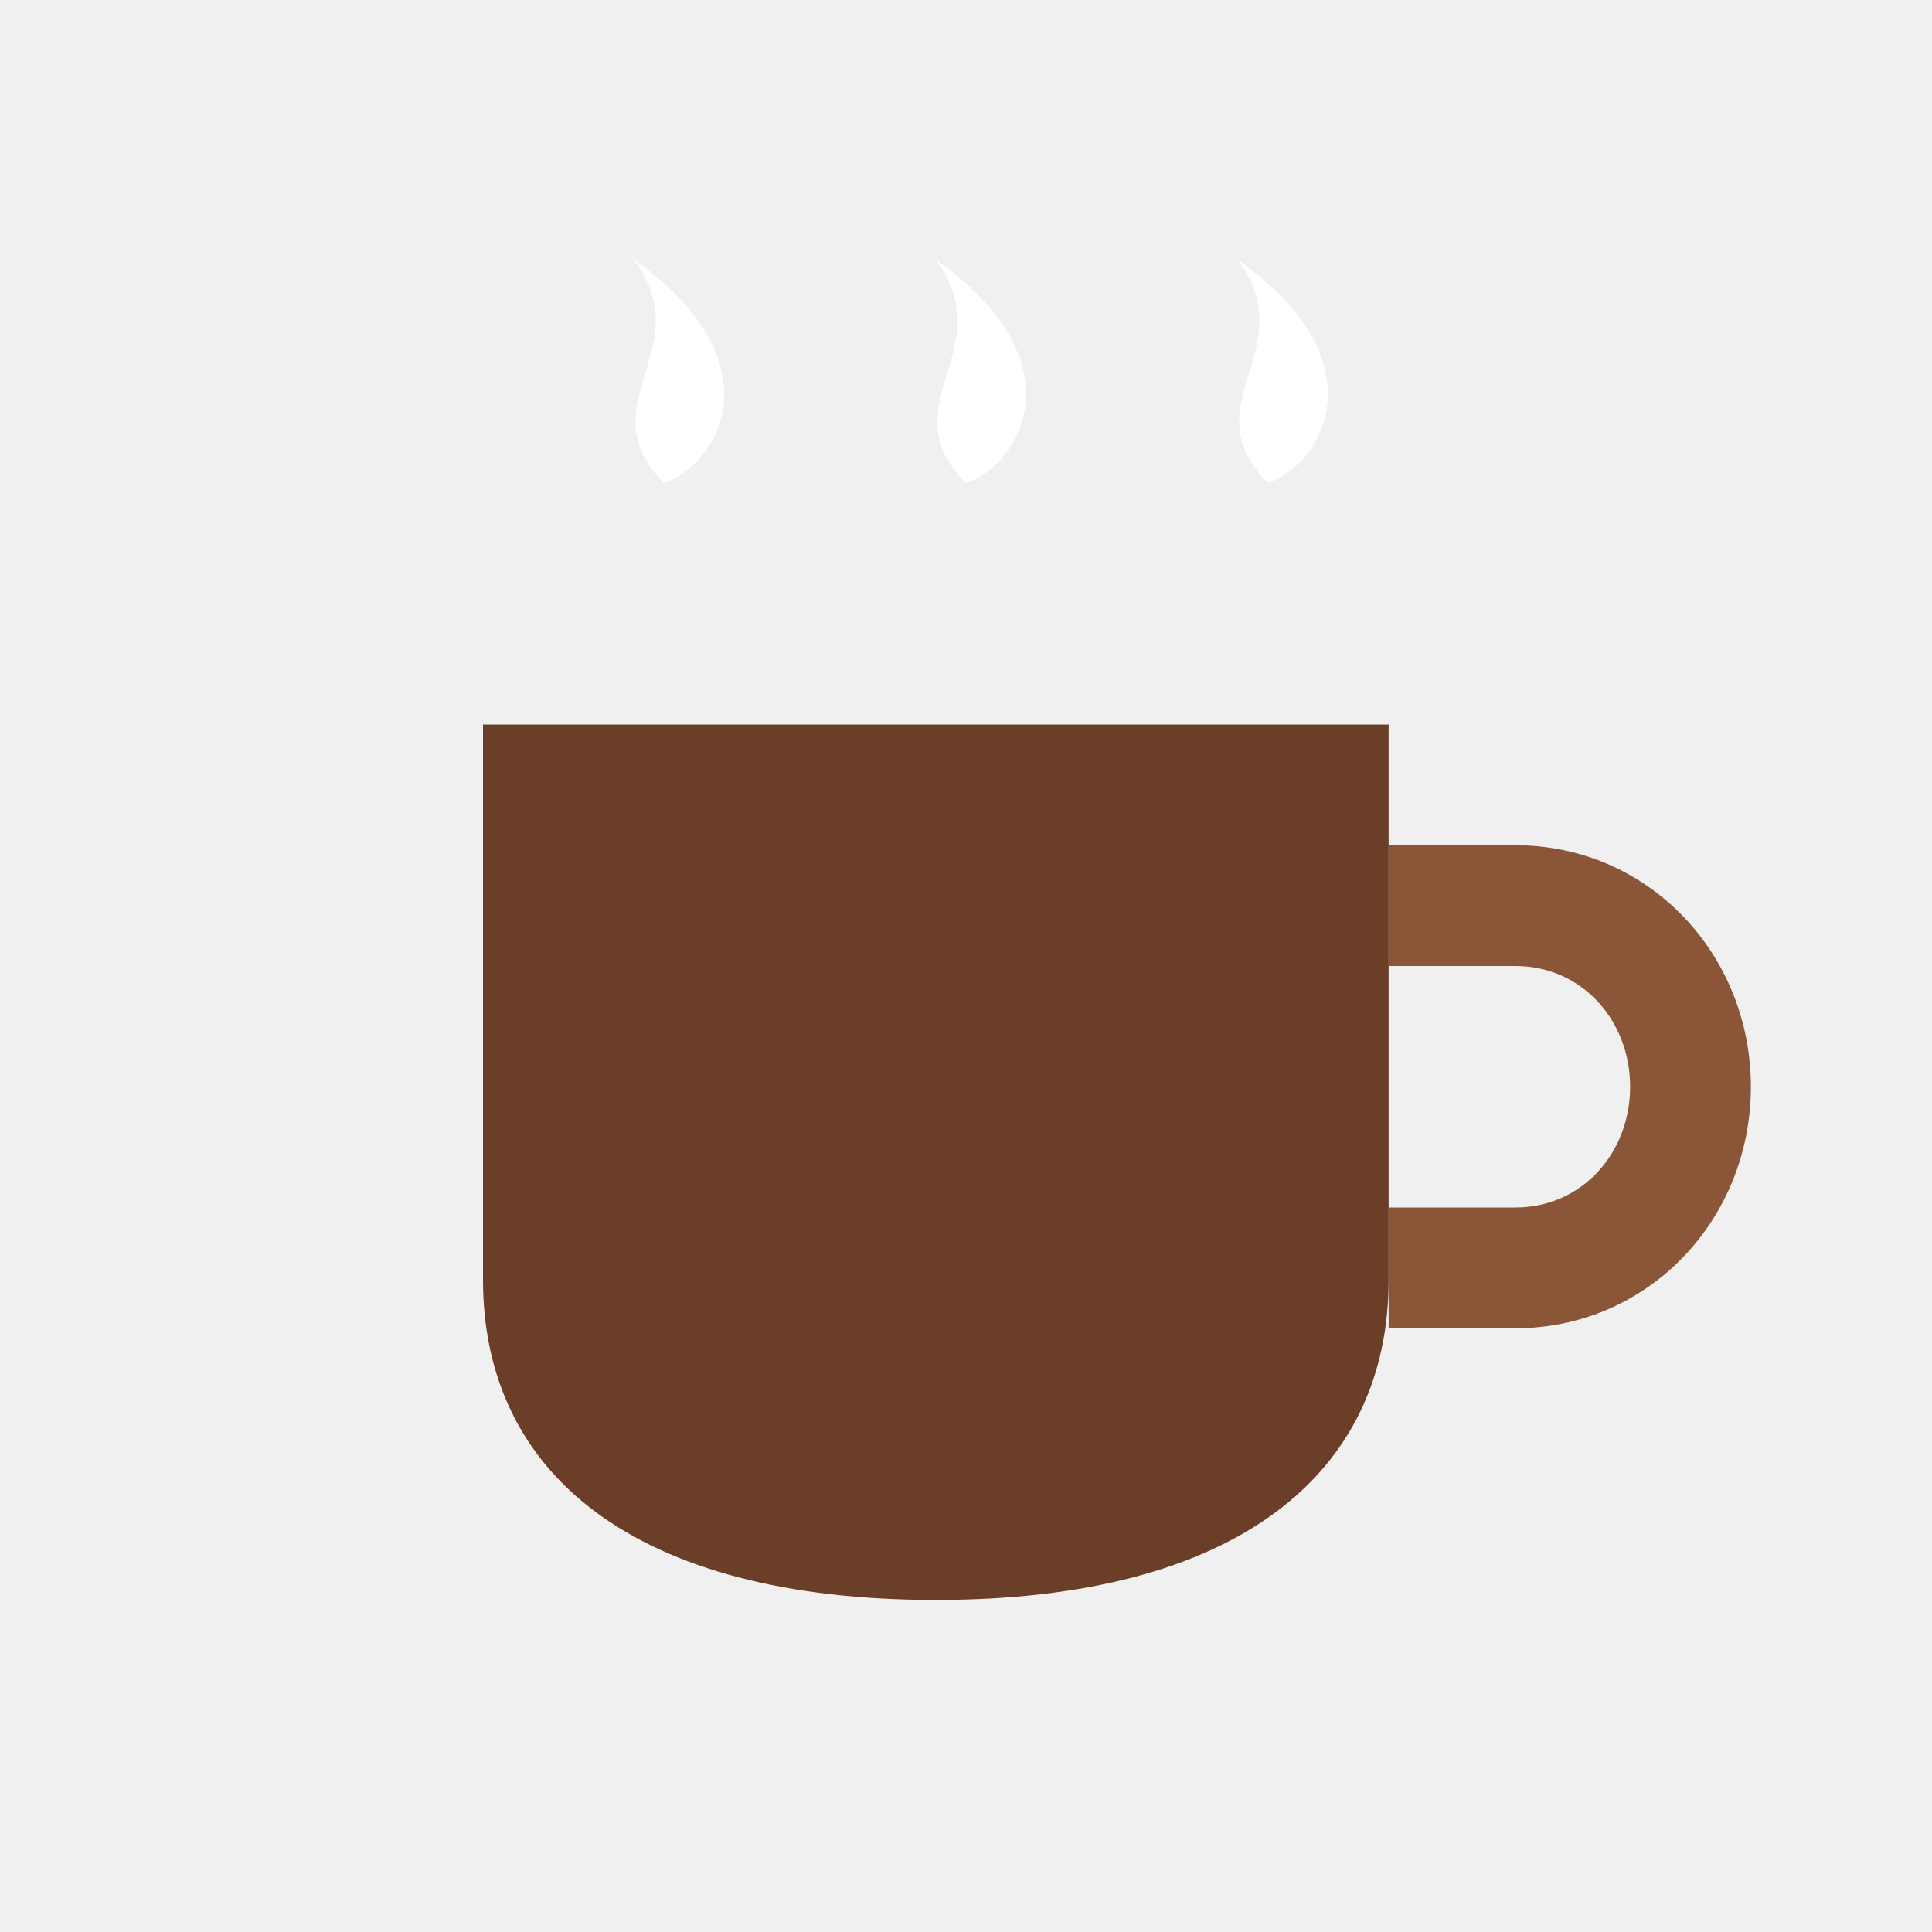
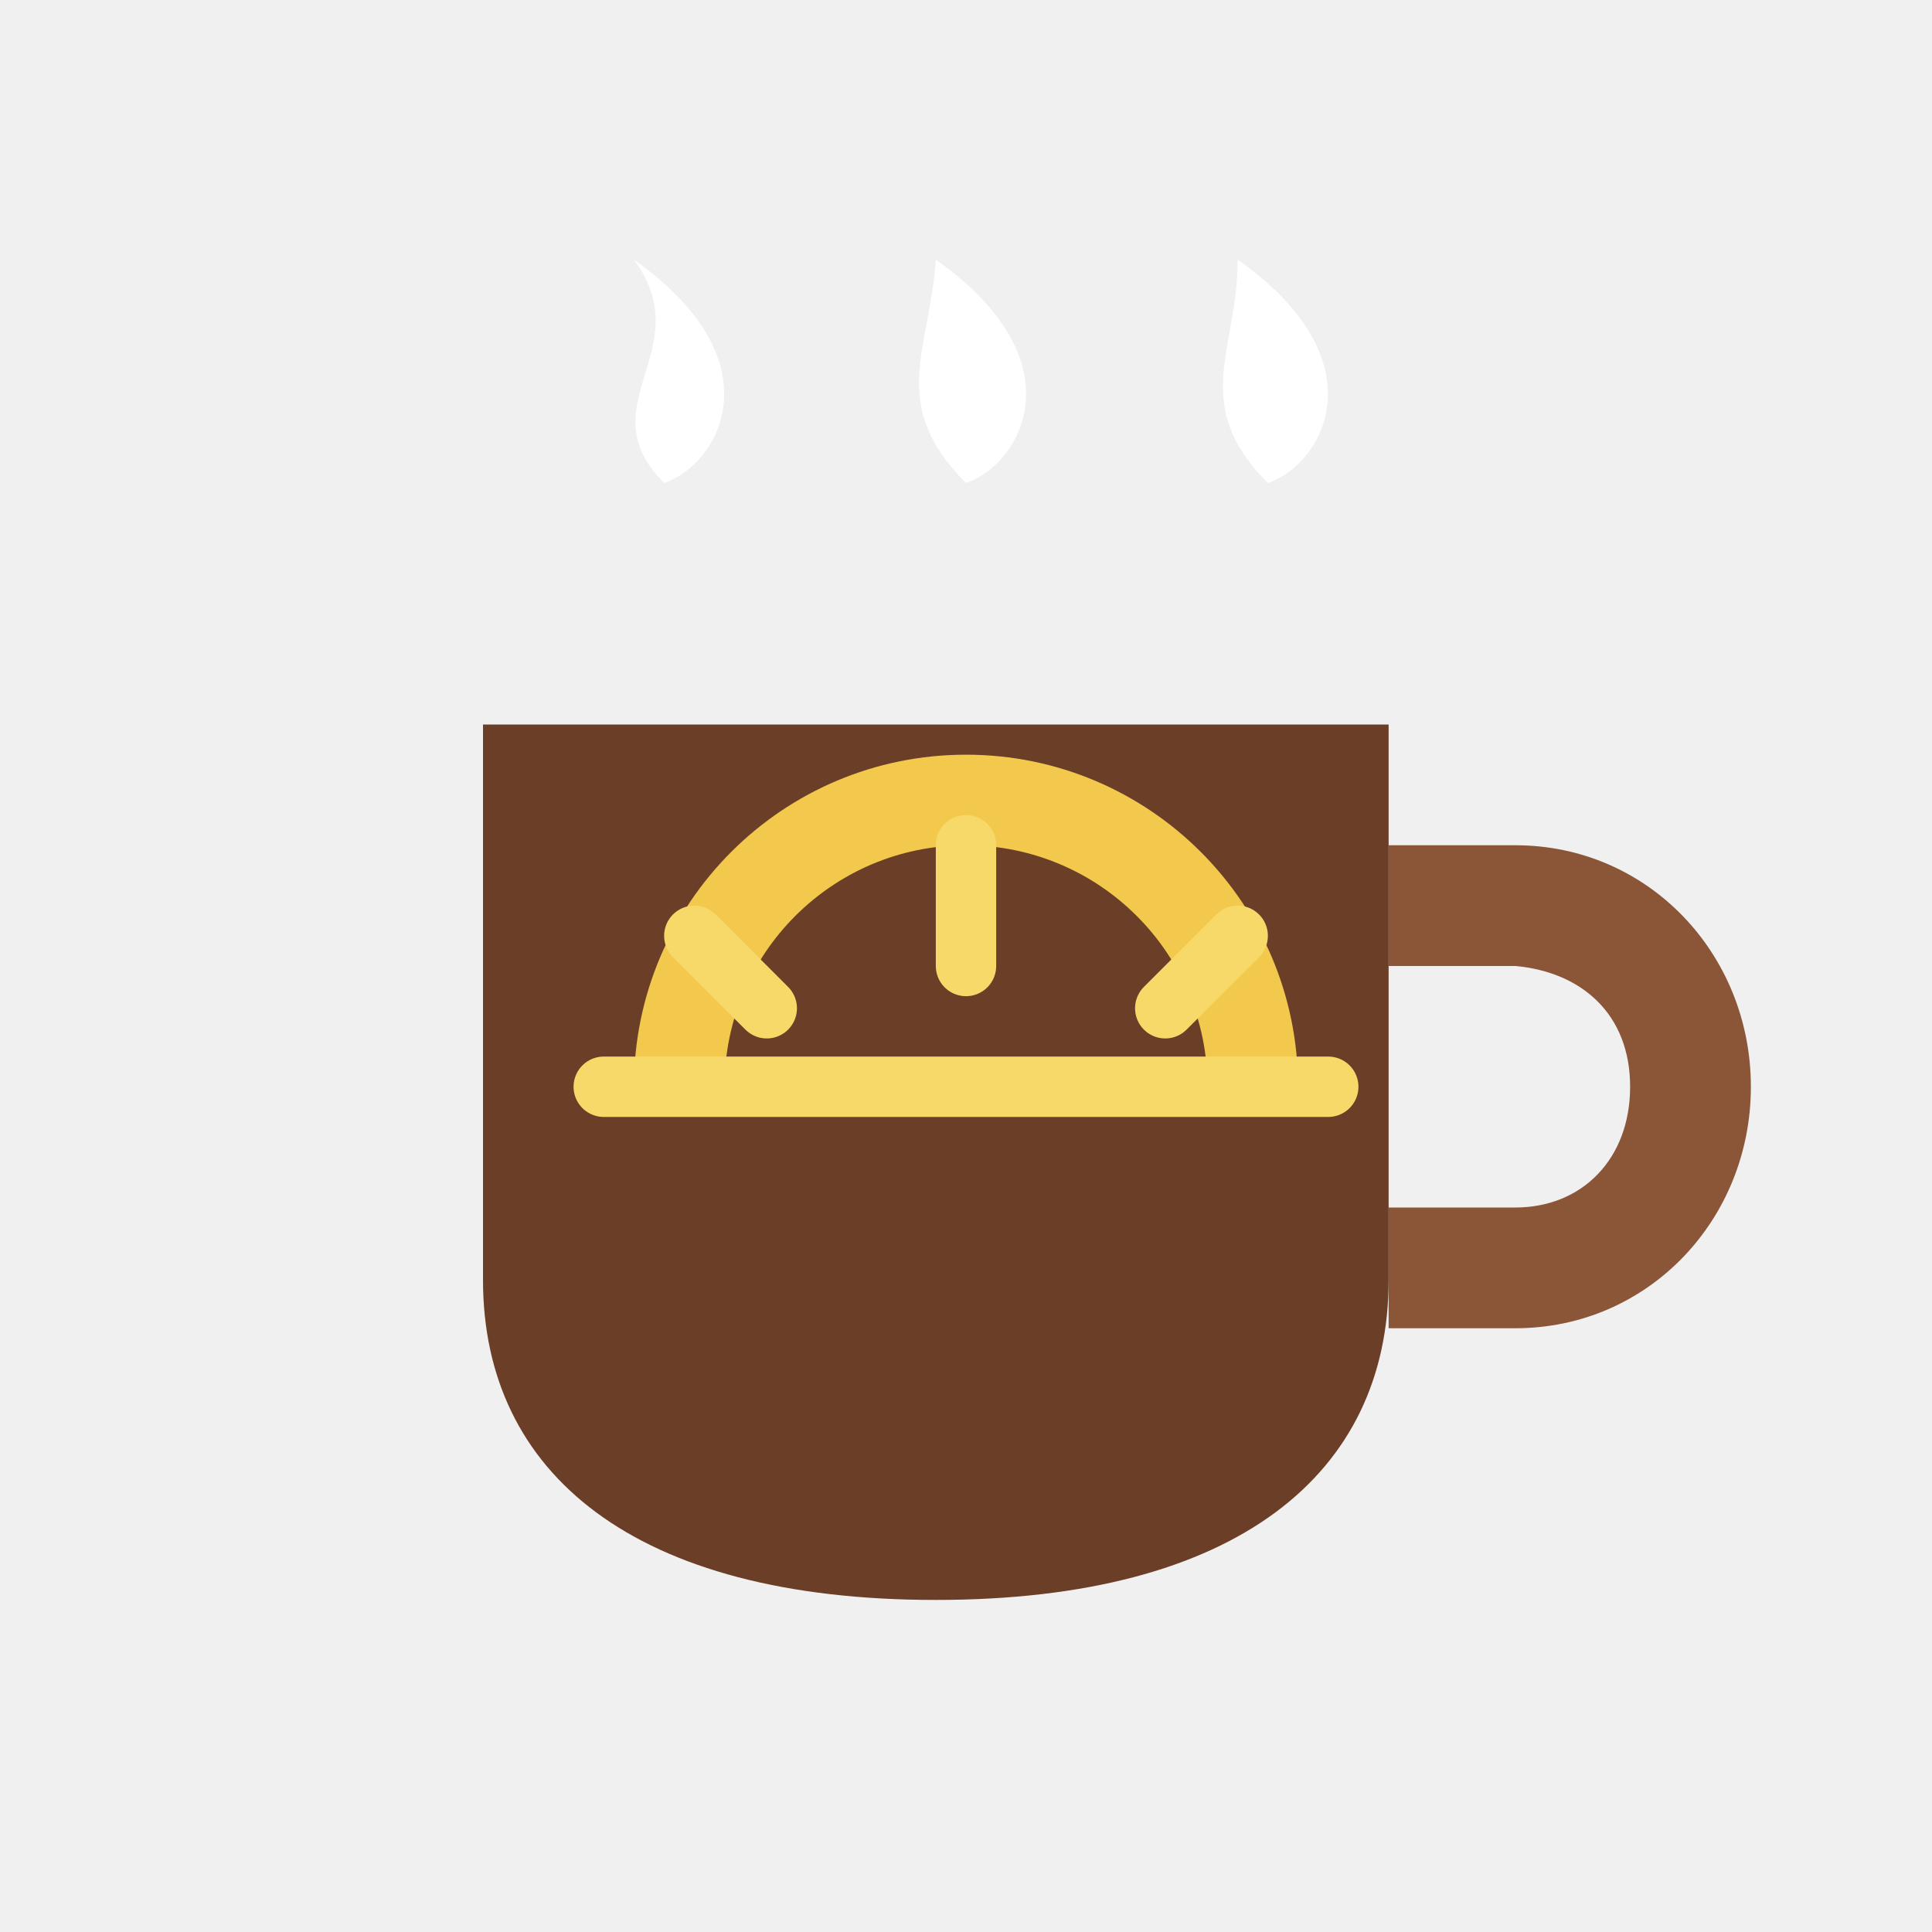
<svg xmlns="http://www.w3.org/2000/svg" viewBox="0 0 32 32">
  <path fill="#6b3e27" d="M8 12h15v9.2c0 3.2-2.5 5.3-7.5 5.3S8 24.4 8 21.2z" />
-   <path fill="#8a5637" d="M23 14h2.1c2.2 0 3.9 1.8 3.9 4s-1.7 4-3.9 4H23v-2h2.1c1.1 0 1.9-.9 1.9-2s-.8-2-1.9-2H23z" />
-   <path fill="#fff" d="M11 8c-1.3-1.3.6-2.2-.5-3.7 2.4 1.7 1.4 3.4.5 3.7Zm5 0c-1.3-1.3.6-2.2-.5-3.7 2.4 1.7 1.4 3.4.5 3.7Zm5 0c-1.3-1.3.6-2.2-.5-3.7 2.4 1.7 1.4 3.4.5 3.7Z" />
+   <path fill="#8a5637" d="M23 14h2.1c2.2 0 3.9 1.8 3.9 4s-1.7 4-3.9 4H23v-2h2.1c1.1 0 1.9-.8 1.9-2s-.8-1.9-1.9-2H23z" />
+   <path fill="#f2c94c" d="M10.5 18a5.5 5.5 0 0 1 11 0H20a4 4 0 0 0-8 0z" />
+   <path fill="none" stroke="#f7d96a" stroke-width="1" stroke-linecap="round" d="M10 18h12M16 16v-2M12.7 16.7l-1.2-1.2M19.3 16.7l1.2-1.2" />
+   <path fill="#fff" d="M11 8c-1.3-1.3.6-2.2-.5-3.7 2.4 1.7 1.4 3.4.5 3.7Zm5 0c-1.3-1.3-.6-2.2-.5-3.7 2.4 1.7 1.4 3.4.5 3.7Zm5 0c-1.3-1.3-.5-2.2-.5-3.7 2.4 1.7 1.4 3.4.5 3.7Z" />
</svg>
